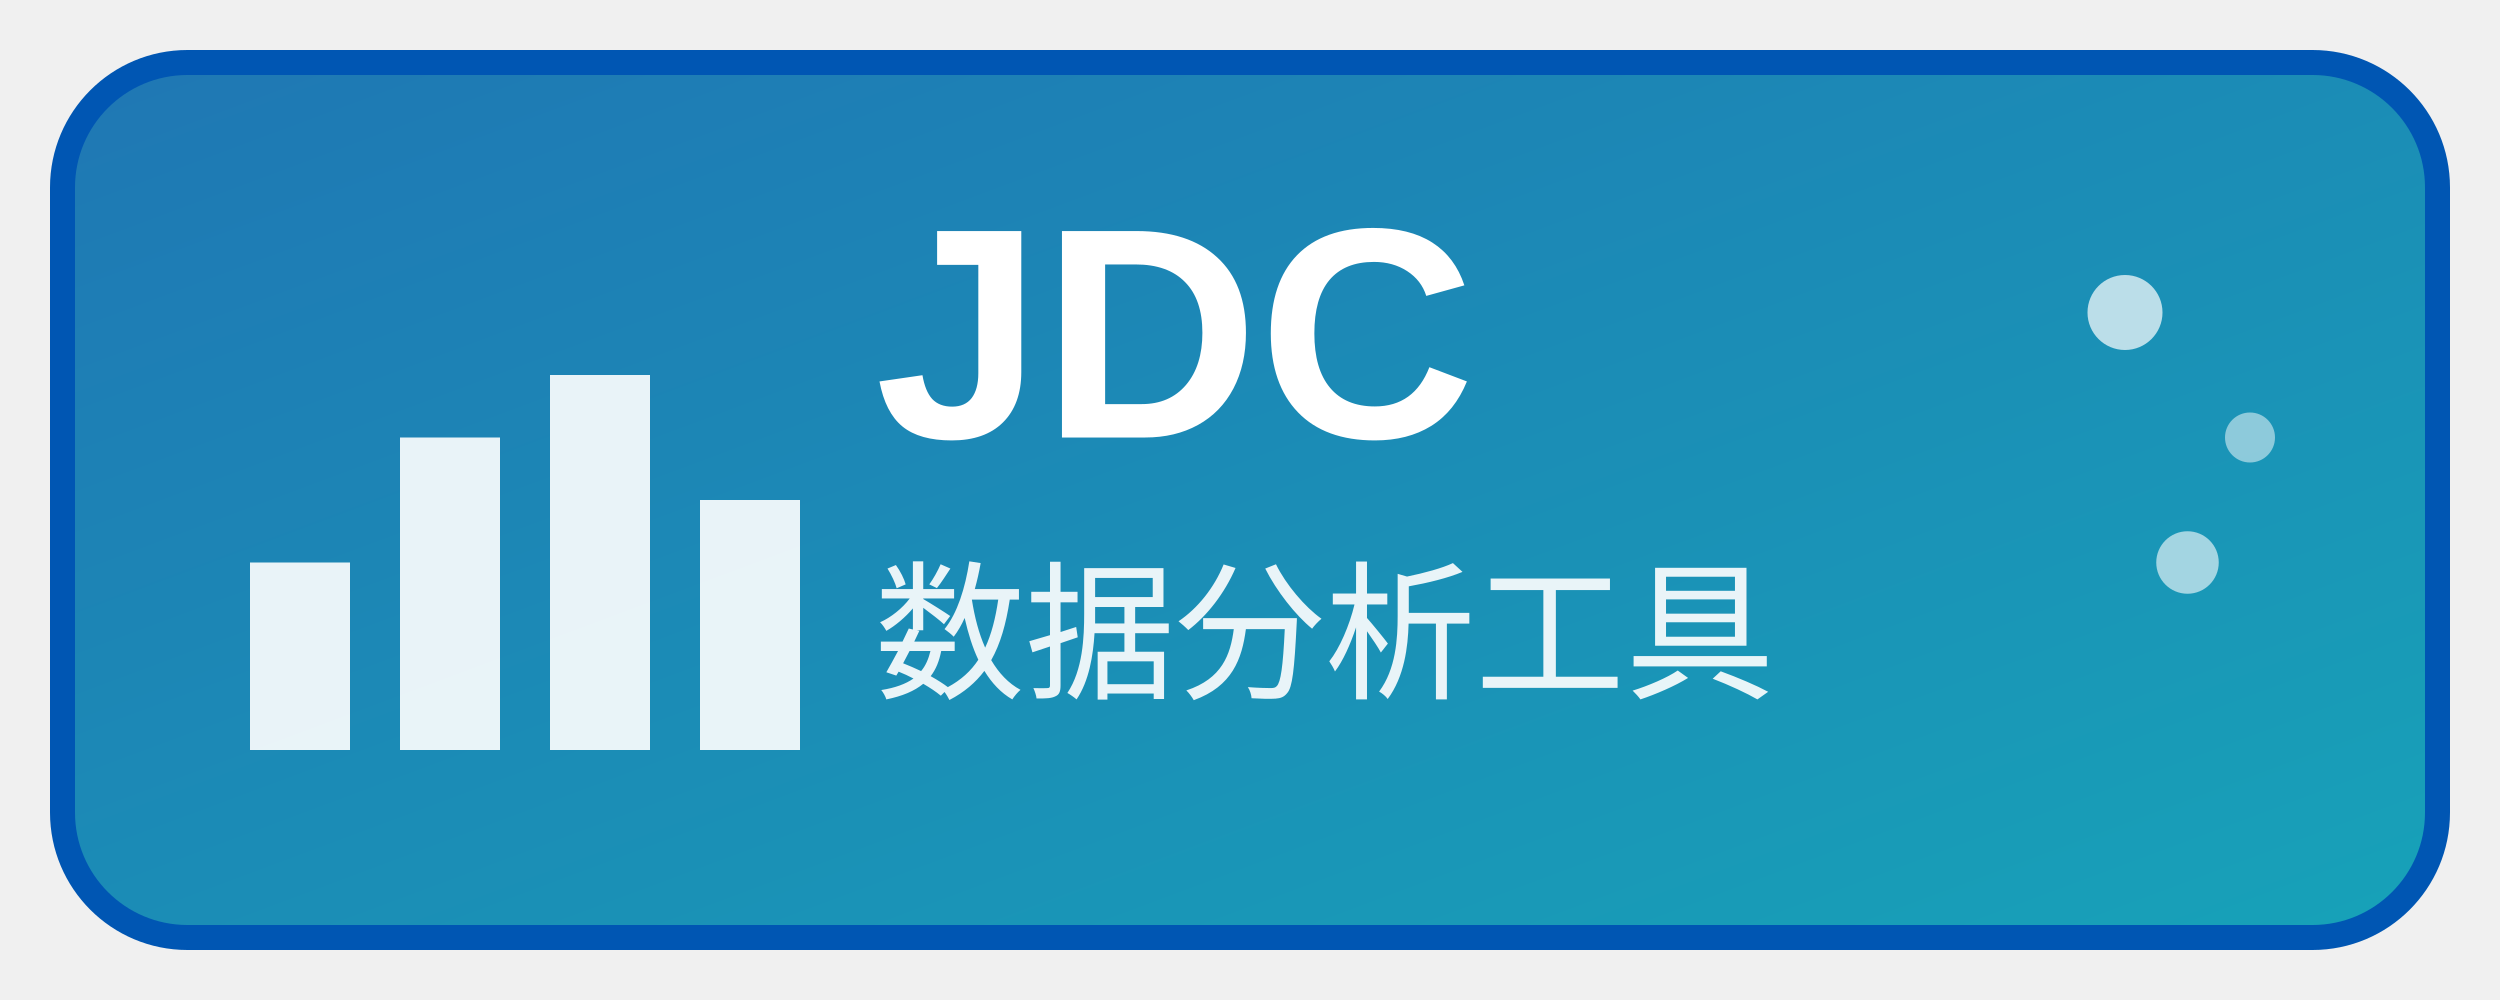
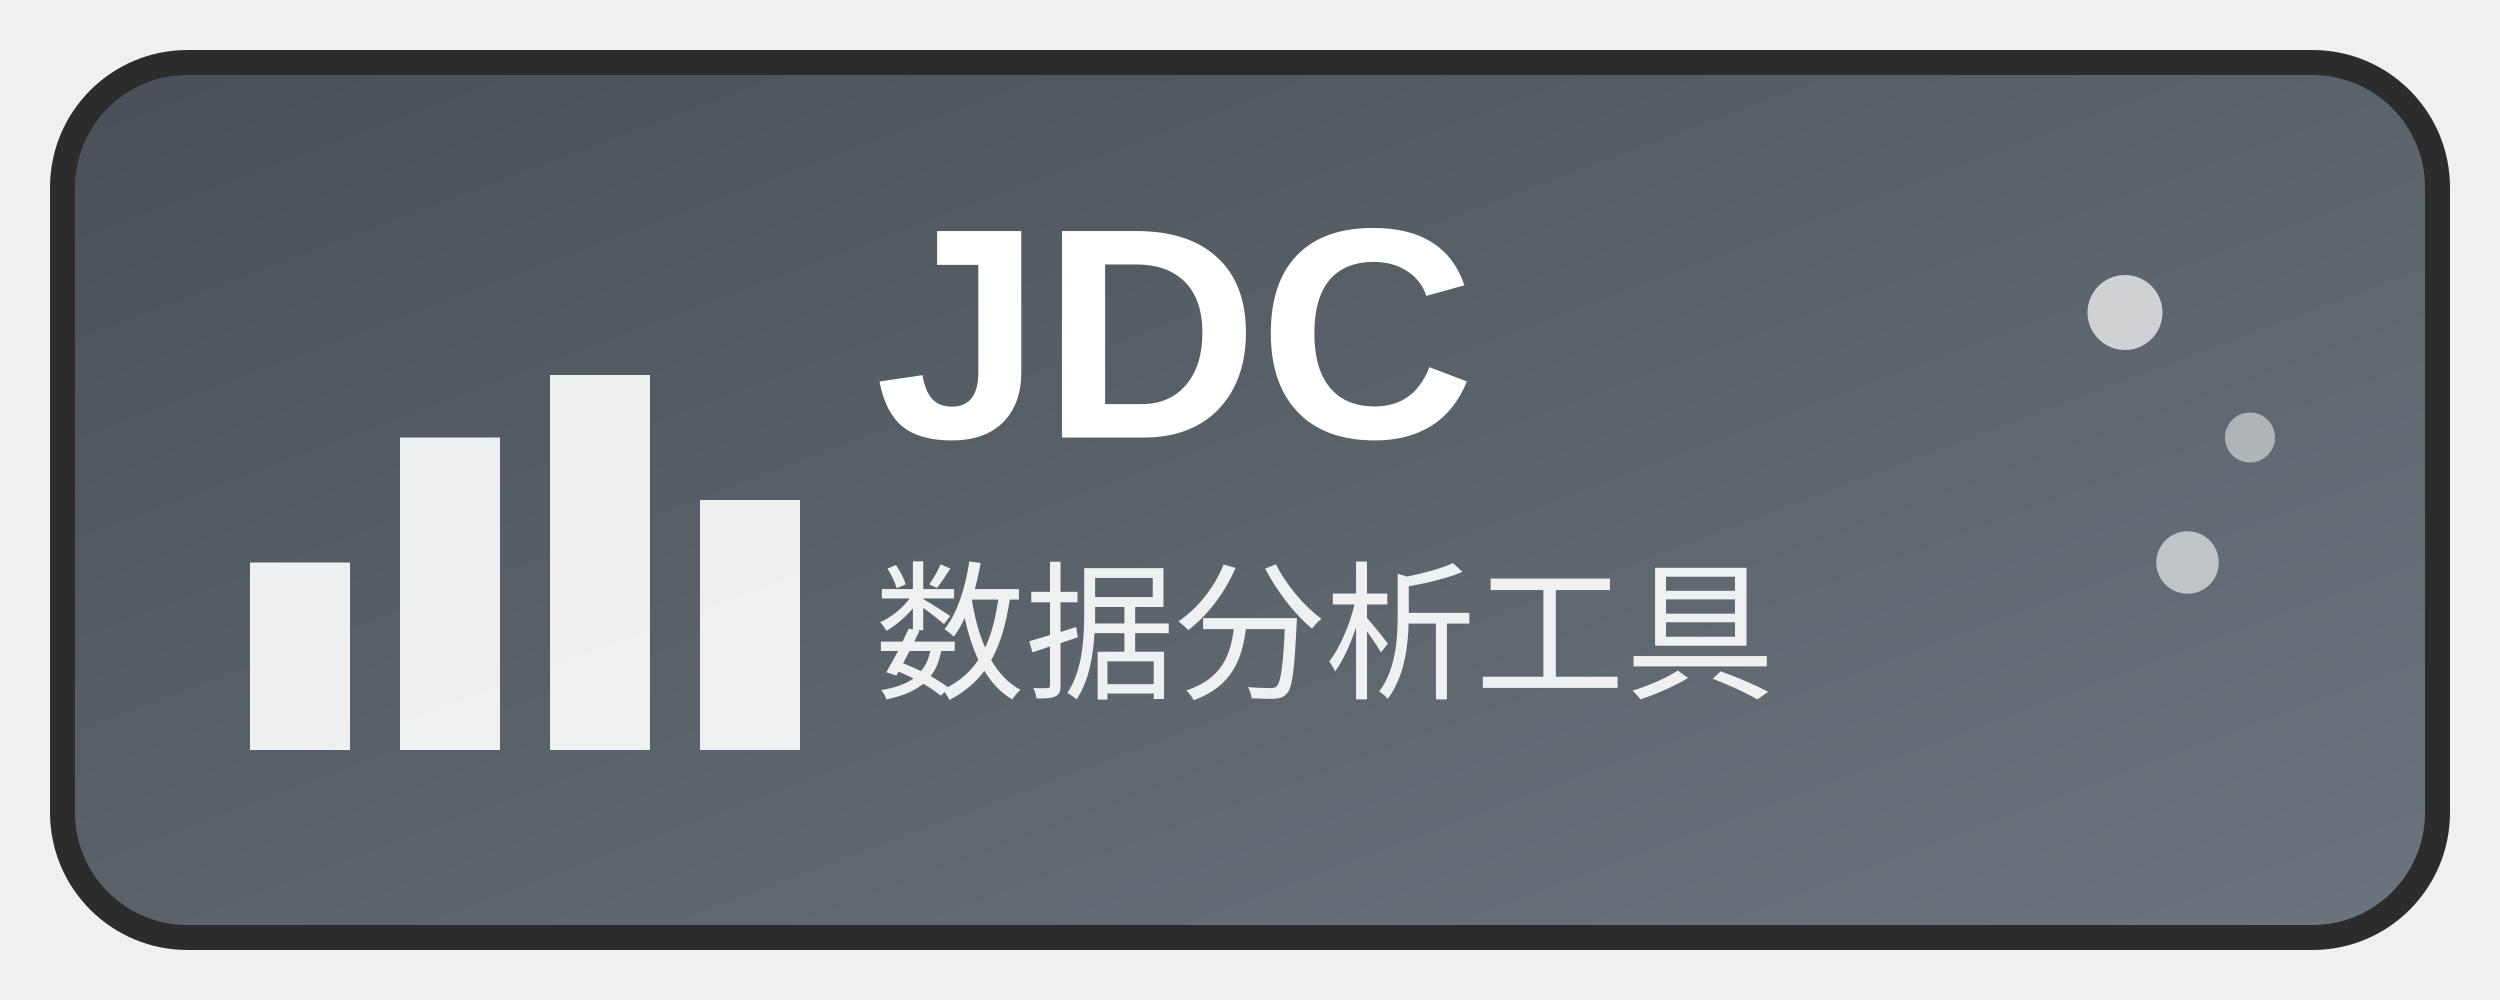
<svg xmlns="http://www.w3.org/2000/svg" width="200" height="80">
  <defs>
    <linearGradient id="logoGradient" x1="0%" y1="0%" x2="100%" y2="100%">
-       <stop offset="0%" style="stop-color:#1f77b4;stop-opacity:1" />
-       <stop offset="100%" style="stop-color:#17a2b8;stop-opacity:1" />
+       <stop offset="0%" style="stop-color:#495057;stop-opacity:1" />
+       <stop offset="100%" style="stop-color:#6c757d;stop-opacity:1" />
    </linearGradient>
  </defs>
-   <rect x="5" y="5" width="190" height="70" rx="10" ry="10" fill="url(#logoGradient)" stroke="#0056b3" stroke-width="2" />
+   <rect x="5" y="5" width="190" height="70" rx="10" ry="10" fill="url(#logoGradient)" stroke="#2c2c2c" stroke-width="2" />
  <g transform="translate(20, 20)">
    <rect x="0" y="25" width="8" height="15" fill="white" opacity="0.9" />
    <rect x="12" y="15" width="8" height="25" fill="white" opacity="0.9" />
    <rect x="24" y="10" width="8" height="30" fill="white" opacity="0.9" />
    <rect x="36" y="20" width="8" height="20" fill="white" opacity="0.9" />
  </g>
  <text x="70" y="35" font-family="Arial, sans-serif" font-size="24" font-weight="bold" fill="white">JDC</text>
  <text x="70" y="55" font-family="Arial, sans-serif" font-size="12" fill="white" opacity="0.9">数据分析工具</text>
  <circle cx="170" cy="25" r="3" fill="white" opacity="0.7" />
  <circle cx="180" cy="35" r="2" fill="white" opacity="0.5" />
  <circle cx="175" cy="45" r="2.5" fill="white" opacity="0.6" />
</svg>
